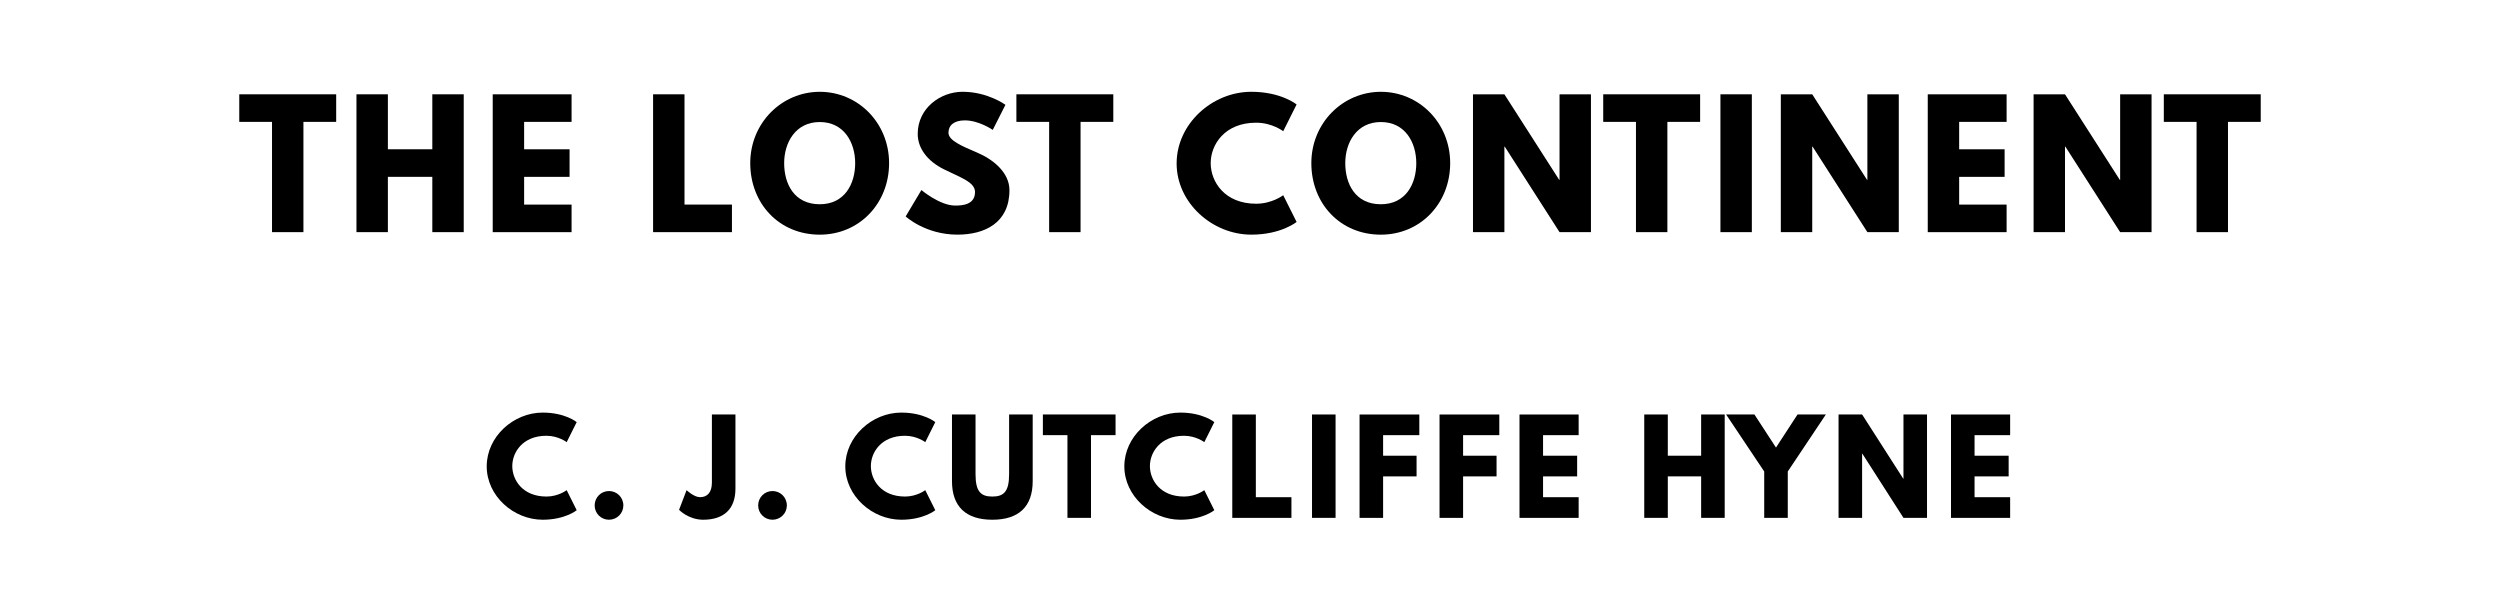
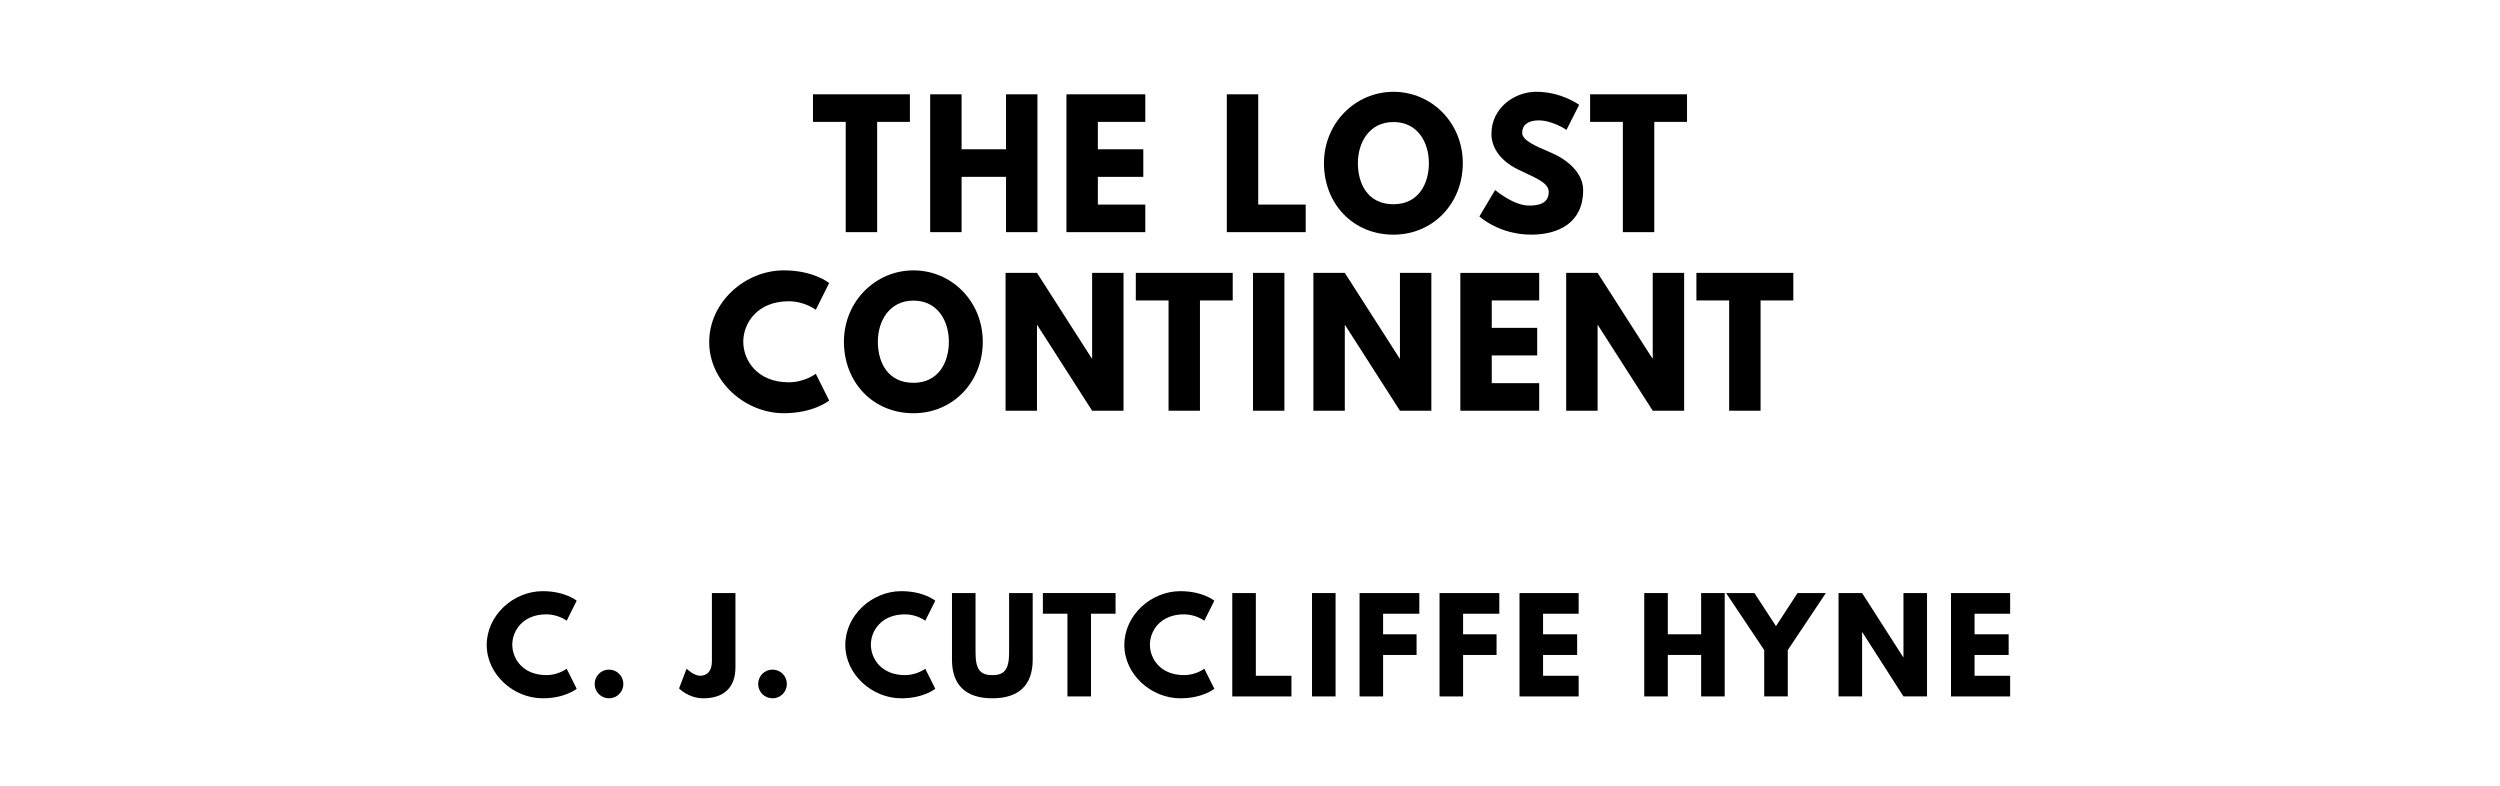
- <svg xmlns="http://www.w3.org/2000/svg" version="1.1" viewBox="0 0 1400 340">
-   <g aria-label="THE LOST CONTINENT">
-     <path d="M133.99,68.25l0.00-15.44l54.27,0.00l0.00,15.44l-18.34,0.00l0.00,61.75l-17.59,0.00l0.00-61.75l-18.34,0.00z" />
-     <path d="M217.21,99.03l0.00,30.97l-17.59,0.00l0.00-77.19l17.59,0.00l0.00,30.78l24.89,0.00l0.00-30.78l17.59,0.00l0.00,77.19l-17.59,0.00l0.00-30.97l-24.89,0.00z" />
-     <path d="M320.08,52.81l0.00,15.44l-26.57,0.00l0.00,15.35l25.45,0.00l0.00,15.44l-25.45,0.00l0.00,15.53l26.57,0.00l0.00,15.44l-44.16,0.00l0.00-77.19l44.16,0.00z" />
-     <path d="M383.32,52.81l0.00,61.75l26.57,0.00l0.00,15.44l-44.16,0.00l0.00-77.19l17.59,0.00z" />
-     <path d="M420.14,91.36c0.00-22.55,17.68-39.95,38.92-39.95c21.43,0.00,38.83,17.40,38.83,39.95s-16.65,40.05-38.83,40.05c-22.83,0.00-38.92-17.50-38.92-40.05z  M439.13,91.36c0.00,11.51,5.52,23.02,19.93,23.02c14.04,0.00,19.84-11.51,19.84-23.02s-6.18-23.02-19.84-23.02c-13.57,0.00-19.93,11.51-19.93,23.02z" />
-     <path d="M539.10,51.40c14.04,0.00,23.95,7.30,23.95,7.30l-7.11,14.04s-7.67-5.33-15.63-5.33c-5.99,0.00-9.17,2.71-9.17,6.92c0.00,4.30,7.30,7.39,16.09,11.13c8.61,3.65,18.06,10.95,18.06,21.05c0.00,18.43-14.04,24.89-29.10,24.89c-18.06,0.00-29.01-10.20-29.01-10.20l8.80-14.78s10.29,8.70,18.90,8.70c3.84,0.00,11.13-0.37,11.13-7.58c0.00-5.61-8.23-8.14-17.40-12.73c-9.26-4.58-14.69-11.79-14.69-19.84c0.00-14.41,12.73-23.58,25.17-23.58z" />
-     <path d="M569.18,68.25l0.00-15.44l54.27,0.00l0.00,15.44l-18.34,0.00l0.00,61.75l-17.59,0.00l0.00-61.75l-18.34,0.00z" />
-     <path d="M703.44,114.09c8.98,0.00,15.16-4.77,15.16-4.77l7.49,14.97s-8.61,7.11-25.36,7.11c-21.80,0.00-41.82-17.78-41.82-39.86c0.00-22.18,19.93-40.14,41.82-40.14c16.75,0.00,25.36,7.11,25.36,7.11l-7.49,14.97s-6.18-4.77-15.16-4.77c-17.68,0.00-25.45,12.35-25.45,22.64c0.00,10.39,7.77,22.74,25.45,22.74z" />
-     <path d="M734.35,91.36c0.00-22.55,17.68-39.95,38.92-39.95c21.43,0.00,38.83,17.40,38.83,39.95s-16.65,40.05-38.83,40.05c-22.83,0.00-38.92-17.50-38.92-40.05z  M753.35,91.36c0.00,11.51,5.52,23.02,19.93,23.02c14.04,0.00,19.84-11.51,19.84-23.02s-6.18-23.02-19.84-23.02c-13.57,0.00-19.93,11.51-19.93,23.02z" />
-     <path d="M842.46,82.09l0.00,47.91l-17.59,0.00l0.00-77.19l17.59,0.00l30.69,47.91l0.19,0.00l0.00-47.91l17.59,0.00l0.00,77.19l-17.59,0.00l-30.69-47.91l-0.19,0.00z" />
-     <path d="M897.80,68.25l0.00-15.44l54.27,0.00l0.00,15.44l-18.34,0.00l0.00,61.75l-17.59,0.00l0.00-61.75l-18.34,0.00z" />
-     <path d="M981.03,52.81l0.00,77.19l-17.59,0.00l0.00-77.19l17.59,0.00z" />
-     <path d="M1014.85,82.09l0.00,47.91l-17.59,0.00l0.00-77.19l17.59,0.00l30.69,47.91l0.19,0.00l0.00-47.91l17.59,0.00l0.00,77.19l-17.59,0.00l-30.69-47.91l-0.19,0.00z" />
-     <path d="M1123.70,52.81l0.00,15.44l-26.57,0.00l0.00,15.35l25.45,0.00l0.00,15.44l-25.45,0.00l0.00,15.53l26.57,0.00l0.00,15.44l-44.16,0.00l0.00-77.19l44.16,0.00z" />
-     <path d="M1156.40,82.09l0.00,47.91l-17.59,0.00l0.00-77.19l17.59,0.00l30.69,47.91l0.19,0.00l0.00-47.91l17.59,0.00l0.00,77.19l-17.59,0.00l-30.69-47.91l-0.19,0.00z" />
-     <path d="M1211.74,68.25l0.00-15.44l54.27,0.00l0.00,15.44l-18.34,0.00l0.00,61.75l-17.59,0.00l0.00-61.75l-18.34,0.00z" />
+ <svg xmlns="http://www.w3.org/2000/svg" version="1.1" viewBox="0 0 1400 440">
+   <g aria-label="THE LOST">
+     <path d="M455.27,68.25l0.00-15.44l54.27,0.00l0.00,15.44l-18.34,0.00l0.00,61.75l-17.59,0.00l0.00-61.75l-18.34,0.00z" />
+     <path d="M538.49,99.03l0.00,30.97l-17.59,0.00l0.00-77.19l17.59,0.00l0.00,30.78l24.89,0.00l0.00-30.78l17.59,0.00l0.00,77.19l-17.59,0.00l0.00-30.97l-24.89,0.00z" />
+     <path d="M641.37,52.81l0.00,15.44l-26.57,0.00l0.00,15.35l25.45,0.00l0.00,15.44l-25.45,0.00l0.00,15.53l26.57,0.00l0.00,15.44l-44.16,0.00l0.00-77.19l44.16,0.00z" />
+     <path d="M704.61,52.81l0.00,61.75l26.57,0.00l0.00,15.44l-44.16,0.00l0.00-77.19l17.59,0.00z" />
+     <path d="M741.42,91.36c0.00-22.55,17.68-39.95,38.92-39.95c21.43,0.00,38.83,17.40,38.83,39.95s-16.65,40.05-38.83,40.05c-22.83,0.00-38.92-17.50-38.92-40.05z  M760.41,91.36c0.00,11.51,5.52,23.02,19.93,23.02c14.04,0.00,19.84-11.51,19.84-23.02s-6.18-23.02-19.84-23.02c-13.57,0.00-19.93,11.51-19.93,23.02z" />
+     <path d="M860.38,51.40c14.04,0.00,23.95,7.30,23.95,7.30l-7.11,14.04s-7.67-5.33-15.63-5.33c-5.99,0.00-9.17,2.71-9.17,6.92c0.00,4.30,7.30,7.39,16.09,11.13c8.61,3.65,18.06,10.95,18.06,21.05c0.00,18.43-14.04,24.89-29.10,24.89c-18.06,0.00-29.01-10.20-29.01-10.20l8.80-14.78s10.29,8.70,18.90,8.70c3.84,0.00,11.13-0.37,11.13-7.58c0.00-5.61-8.23-8.14-17.40-12.73c-9.26-4.58-14.69-11.79-14.69-19.84c0.00-14.41,12.73-23.58,25.17-23.58z" />
+     <path d="M890.46,68.25l0.00-15.44l54.27,0.00l0.00,15.44l-18.34,0.00l0.00,61.75l-17.59,0.00l0.00-61.75l-18.34,0.00z" />
+   </g>
+   <g aria-label="CONTINENT">
+     <path d="M441.68,214.09c8.98,0.00,15.16-4.77,15.16-4.77l7.49,14.97s-8.61,7.11-25.36,7.11c-21.80,0.00-41.82-17.78-41.82-39.86c0.00-22.18,19.93-40.14,41.82-40.14c16.75,0.00,25.36,7.11,25.36,7.11l-7.49,14.97s-6.18-4.77-15.16-4.77c-17.68,0.00-25.45,12.35-25.45,22.64c0.00,10.39,7.77,22.74,25.45,22.74z" />
+     <path d="M472.60,191.36c0.00-22.55,17.68-39.95,38.92-39.95c21.43,0.00,38.83,17.40,38.83,39.95s-16.65,40.05-38.83,40.05c-22.83,0.00-38.92-17.50-38.92-40.05z  M491.60,191.36c0.00,11.51,5.52,23.02,19.93,23.02c14.04,0.00,19.84-11.51,19.84-23.02s-6.18-23.02-19.84-23.02c-13.57,0.00-19.93,11.51-19.93,23.02z" />
+     <path d="M580.71,182.09l0.00,47.91l-17.59,0.00l0.00-77.19l17.59,0.00l30.69,47.91l0.19,0.00l0.00-47.91l17.59,0.00l0.00,77.19l-17.59,0.00l-30.69-47.91l-0.19,0.00z" />
+     <path d="M636.05,168.25l0.00-15.44l54.27,0.00l0.00,15.44l-18.34,0.00l0.00,61.75l-17.59,0.00l0.00-61.75l-18.34,0.00z" />
+     <path d="M719.27,152.81l0.00,77.19l-17.59,0.00l0.00-77.19l17.59,0.00z" />
+     <path d="M753.09,182.09l0.00,47.91l-17.59,0.00l0.00-77.19l17.59,0.00l30.69,47.91l0.19,0.00l0.00-47.91l17.59,0.00l0.00,77.19l-17.59,0.00l-30.69-47.91l-0.19,0.00z" />
+     <path d="M861.95,152.81l0.00,15.44l-26.57,0.00l0.00,15.35l25.45,0.00l0.00,15.44l-25.45,0.00l0.00,15.53l26.57,0.00l0.00,15.44l-44.16,0.00l0.00-77.19l44.16,0.00z" />
+     <path d="M894.65,182.09l0.00,47.91l-17.59,0.00l0.00-77.19l17.59,0.00l30.69,47.91l0.19,0.00l0.00-47.91l17.59,0.00l0.00,77.19l-17.59,0.00l-30.69-47.91l-0.19,0.00z" />
+     <path d="M949.99,168.25l0.00-15.44l54.27,0.00l0.00,15.44l-18.34,0.00l0.00,61.75l-17.59,0.00l0.00-61.75l-18.34,0.00z" />
  </g>
  <g aria-label="C. J. CUTCLIFFE HYNE">
-     <path d="M305.97,278.07c6.74,0.00,11.37-3.58,11.37-3.58l5.61,11.23s-6.46,5.33-19.02,5.33c-16.35,0.00-31.37-13.33-31.37-29.89c0.00-16.63,14.95-30.11,31.37-30.11c12.56,0.00,19.02,5.33,19.02,5.33l-5.61,11.23s-4.63-3.58-11.37-3.58c-13.26,0.00-19.09,9.26-19.09,16.98c0.00,7.79,5.82,17.05,19.09,17.05z" />
-     <path d="M341.01,274.98c4.49,0.00,8.07,3.58,8.07,8.07c0.00,4.42-3.58,8.00-8.07,8.00c-4.42,0.00-8.00-3.58-8.00-8.00c0.00-4.49,3.58-8.07,8.00-8.07z" />
-     <path d="M411.85,232.11l0.00,41.54c0.00,11.37-6.46,17.40-18.04,17.40c-8.28,0.00-13.54-5.54-13.54-5.54l4.21-11.02s4.14,3.93,7.51,3.93c3.79,0.00,6.67-2.32,6.67-8.14l0.00-38.18l13.19,0.00z" />
-     <path d="M432.57,274.98c4.49,0.00,8.07,3.58,8.07,8.07c0.00,4.42-3.58,8.00-8.07,8.00c-4.42,0.00-8.00-3.58-8.00-8.00c0.00-4.49,3.58-8.07,8.00-8.07z" />
-     <path d="M506.78,278.07c6.74,0.00,11.37-3.58,11.37-3.58l5.61,11.23s-6.46,5.33-19.02,5.33c-16.35,0.00-31.37-13.33-31.37-29.89c0.00-16.63,14.95-30.11,31.37-30.11c12.56,0.00,19.02,5.33,19.02,5.33l-5.61,11.23s-4.63-3.58-11.37-3.58c-13.26,0.00-19.09,9.26-19.09,16.98c0.00,7.79,5.82,17.05,19.09,17.05z" />
-     <path d="M578.31,232.11l0.00,37.33c0.00,14.32-7.86,21.61-22.60,21.61s-22.60-7.30-22.60-21.61l0.00-37.33l13.19,0.00l0.00,33.47c0.00,9.68,2.95,12.49,9.40,12.49s9.40-2.81,9.40-12.49l0.00-33.47l13.19,0.00z" />
-     <path d="M584.01,243.68l0.00-11.58l40.70,0.00l0.00,11.58l-13.75,0.00l0.00,46.32l-13.19,0.00l0.00-46.32l-13.75,0.00z" />
-     <path d="M663.04,278.07c6.74,0.00,11.37-3.58,11.37-3.58l5.61,11.23s-6.46,5.33-19.02,5.33c-16.35,0.00-31.37-13.33-31.37-29.89c0.00-16.63,14.95-30.11,31.37-30.11c12.56,0.00,19.02,5.33,19.02,5.33l-5.61,11.23s-4.63-3.58-11.37-3.58c-13.26,0.00-19.09,9.26-19.09,16.98c0.00,7.79,5.82,17.05,19.09,17.05z" />
-     <path d="M703.27,232.11l0.00,46.32l19.93,0.00l0.00,11.58l-33.12,0.00l0.00-57.89l13.19,0.00z" />
-     <path d="M747.92,232.11l0.00,57.89l-13.19,0.00l0.00-57.89l13.19,0.00z" />
-     <path d="M794.82,232.11l0.00,11.58l-20.28,0.00l0.00,11.51l18.74,0.00l0.00,11.58l-18.74,0.00l0.00,23.23l-13.19,0.00l0.00-57.89l33.47,0.00z" />
-     <path d="M839.61,232.11l0.00,11.58l-20.28,0.00l0.00,11.51l18.74,0.00l0.00,11.58l-18.74,0.00l0.00,23.23l-13.19,0.00l0.00-57.89l33.47,0.00z" />
-     <path d="M884.04,232.11l0.00,11.58l-19.93,0.00l0.00,11.51l19.09,0.00l0.00,11.58l-19.09,0.00l0.00,11.65l19.93,0.00l0.00,11.58l-33.12,0.00l0.00-57.89l33.12,0.00z" />
-     <path d="M933.97,266.77l0.00,23.23l-13.19,0.00l0.00-57.89l13.19,0.00l0.00,23.09l18.67,0.00l0.00-23.09l13.19,0.00l0.00,57.89l-13.19,0.00l0.00-23.23l-18.67,0.00z" />
-     <path d="M966.62,232.11l15.86,0.00l12.07,18.53l12.07-18.53l15.86,0.00l-21.33,31.93l0.00,25.96l-13.19,0.00l0.00-25.96z" />
-     <path d="M1042.78,254.07l0.00,35.93l-13.19,0.00l0.00-57.89l13.19,0.00l23.02,35.93l0.14,0.00l0.00-35.93l13.19,0.00l0.00,57.89l-13.19,0.00l-23.02-35.93l-0.14,0.00z" />
-     <path d="M1125.68,232.11l0.00,11.58l-19.93,0.00l0.00,11.51l19.09,0.00l0.00,11.58l-19.09,0.00l0.00,11.65l19.93,0.00l0.00,11.58l-33.12,0.00l0.00-57.89l33.12,0.00z" />
+     <path d="M305.97,378.07c6.74,0.00,11.37-3.58,11.37-3.58l5.61,11.23s-6.46,5.33-19.02,5.33c-16.35,0.00-31.37-13.33-31.37-29.89c0.00-16.63,14.95-30.11,31.37-30.11c12.56,0.00,19.02,5.33,19.02,5.33l-5.61,11.23s-4.63-3.58-11.37-3.58c-13.26,0.00-19.09,9.26-19.09,16.98c0.00,7.79,5.82,17.05,19.09,17.05z" />
+     <path d="M341.01,374.98c4.49,0.00,8.07,3.58,8.07,8.07c0.00,4.42-3.58,8.00-8.07,8.00c-4.42,0.00-8.00-3.58-8.00-8.00c0.00-4.49,3.58-8.07,8.00-8.07z" />
+     <path d="M411.85,332.11l0.00,41.54c0.00,11.37-6.46,17.40-18.04,17.40c-8.28,0.00-13.54-5.54-13.54-5.54l4.21-11.02s4.14,3.93,7.51,3.93c3.79,0.00,6.67-2.32,6.67-8.14l0.00-38.18l13.19,0.00z" />
+     <path d="M432.57,374.98c4.49,0.00,8.07,3.58,8.07,8.07c0.00,4.42-3.58,8.00-8.07,8.00c-4.42,0.00-8.00-3.58-8.00-8.00c0.00-4.49,3.58-8.07,8.00-8.07z" />
+     <path d="M506.78,378.07c6.74,0.00,11.37-3.58,11.37-3.58l5.61,11.23s-6.46,5.33-19.02,5.33c-16.35,0.00-31.37-13.33-31.37-29.89c0.00-16.63,14.95-30.11,31.37-30.11c12.56,0.00,19.02,5.33,19.02,5.33l-5.61,11.23s-4.63-3.58-11.37-3.58c-13.26,0.00-19.09,9.26-19.09,16.98c0.00,7.79,5.82,17.05,19.09,17.05z" />
+     <path d="M578.31,332.11l0.00,37.33c0.00,14.32-7.86,21.61-22.60,21.61s-22.60-7.30-22.60-21.61l0.00-37.33l13.19,0.00l0.00,33.47c0.00,9.68,2.95,12.49,9.40,12.49s9.40-2.81,9.40-12.49l0.00-33.47l13.19,0.00z" />
+     <path d="M584.01,343.68l0.00-11.58l40.70,0.00l0.00,11.58l-13.75,0.00l0.00,46.32l-13.19,0.00l0.00-46.32l-13.75,0.00z" />
+     <path d="M663.04,378.07c6.74,0.00,11.37-3.58,11.37-3.58l5.61,11.23s-6.46,5.33-19.02,5.33c-16.35,0.00-31.37-13.33-31.37-29.89c0.00-16.63,14.95-30.11,31.37-30.11c12.56,0.00,19.02,5.33,19.02,5.33l-5.61,11.23s-4.63-3.58-11.37-3.58c-13.26,0.00-19.09,9.26-19.09,16.98c0.00,7.79,5.82,17.05,19.09,17.05z" />
+     <path d="M703.27,332.11l0.00,46.32l19.93,0.00l0.00,11.58l-33.12,0.00l0.00-57.89l13.19,0.00z" />
+     <path d="M747.92,332.11l0.00,57.89l-13.19,0.00l0.00-57.89l13.19,0.00z" />
+     <path d="M794.82,332.11l0.00,11.58l-20.28,0.00l0.00,11.51l18.74,0.00l0.00,11.58l-18.74,0.00l0.00,23.23l-13.19,0.00l0.00-57.89l33.47,0.00z" />
+     <path d="M839.61,332.11l0.00,11.58l-20.28,0.00l0.00,11.51l18.74,0.00l0.00,11.58l-18.74,0.00l0.00,23.23l-13.19,0.00l0.00-57.89l33.47,0.00z" />
+     <path d="M884.04,332.11l0.00,11.58l-19.93,0.00l0.00,11.51l19.09,0.00l0.00,11.58l-19.09,0.00l0.00,11.65l19.93,0.00l0.00,11.58l-33.12,0.00l0.00-57.89l33.12,0.00z" />
+     <path d="M933.97,366.77l0.00,23.23l-13.19,0.00l0.00-57.89l13.19,0.00l0.00,23.09l18.67,0.00l0.00-23.09l13.19,0.00l0.00,57.89l-13.19,0.00l0.00-23.23l-18.67,0.00z" />
+     <path d="M966.62,332.11l15.86,0.00l12.07,18.53l12.07-18.53l15.86,0.00l-21.33,31.93l0.00,25.96l-13.19,0.00l0.00-25.96z" />
+     <path d="M1042.78,354.07l0.00,35.93l-13.19,0.00l0.00-57.89l13.19,0.00l23.02,35.93l0.14,0.00l0.00-35.93l13.19,0.00l0.00,57.89l-13.19,0.00l-23.02-35.93l-0.14,0.00z" />
+     <path d="M1125.68,332.11l0.00,11.58l-19.93,0.00l0.00,11.51l19.09,0.00l0.00,11.58l-19.09,0.00l0.00,11.65l19.93,0.00l0.00,11.58l-33.12,0.00l0.00-57.89l33.12,0.00z" />
  </g>
</svg>
